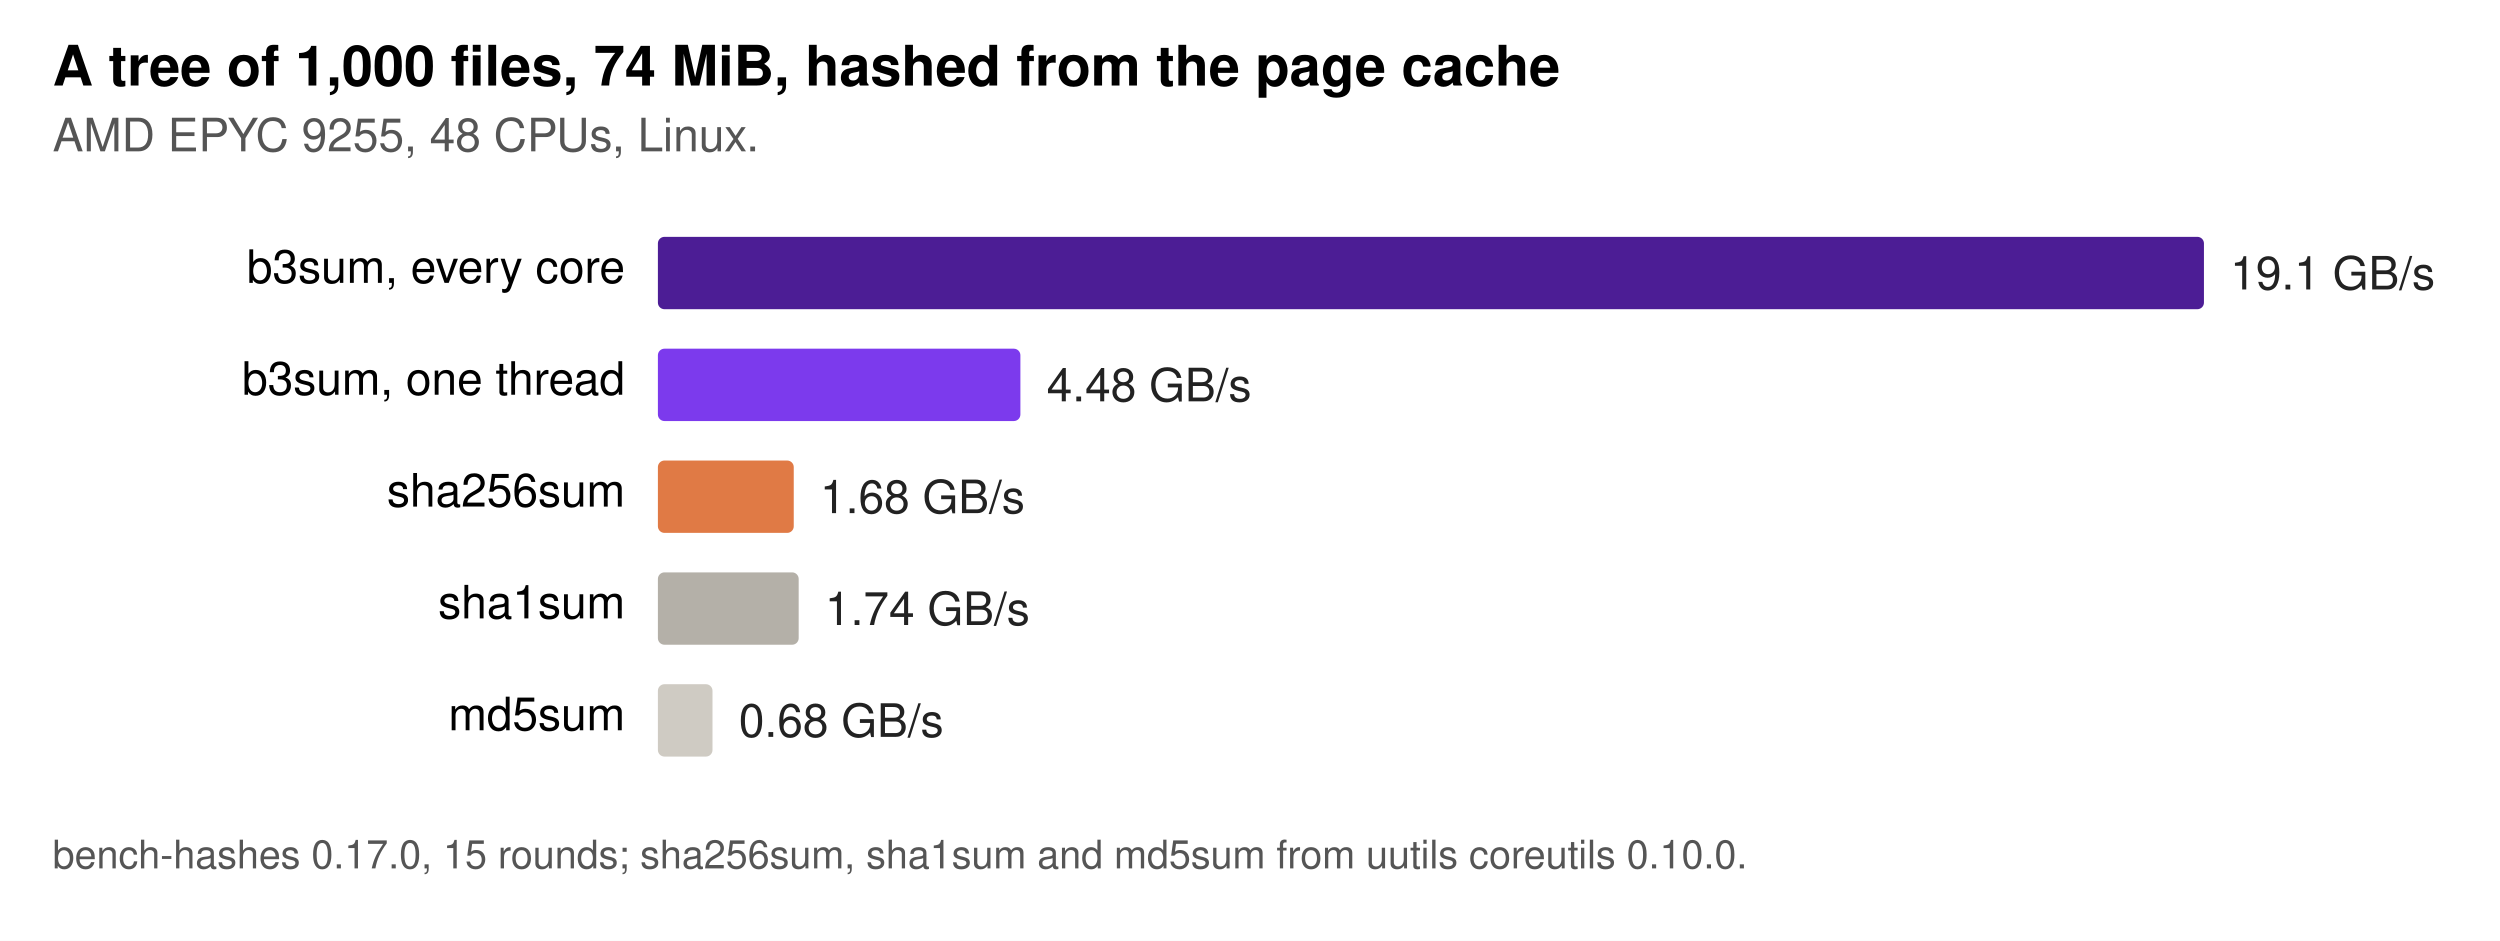
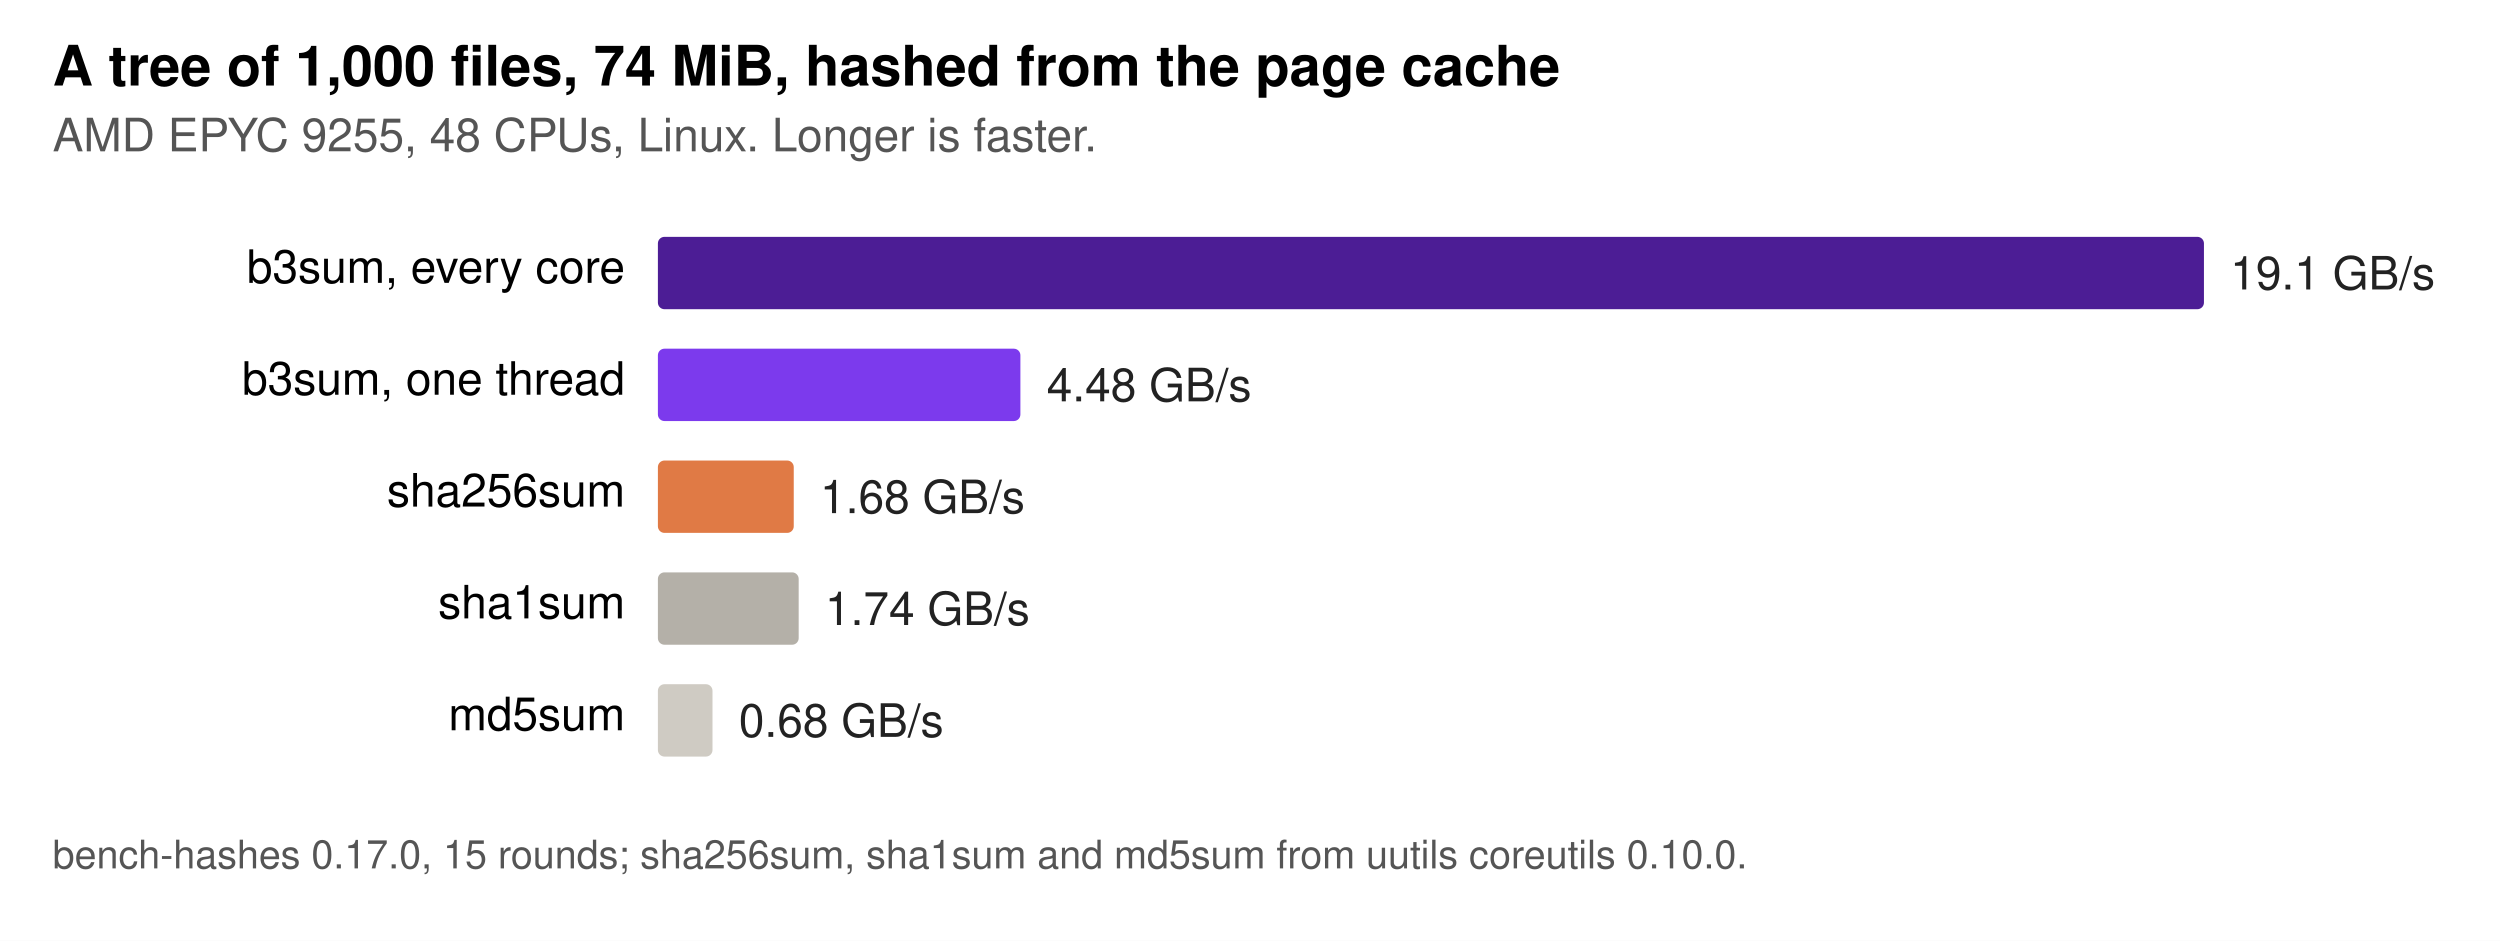
<svg xmlns="http://www.w3.org/2000/svg" width="760" height="286" viewBox="0 0 760 286" font-family="-apple-system, Helvetica, Arial, sans-serif" font-size="14">
  <rect width="760" height="286" fill="white" />
  <text x="16" y="26" font-size="17" font-weight="bold">A tree of 1,000 files, 74 MiB, hashed from the page cache</text>
-   <text x="16" y="46" fill="#555">AMD EPYC 9255, 48 CPUs, Linux.</text>
+   <text x="16" y="46" fill="#555">AMD EPYC 9255, 48 CPUs, Linux. Longer is faster.</text>
  <text x="190" y="86" text-anchor="end">b3sum, every core</text>
  <rect x="200" y="72" width="470.0" height="22" fill="#4c1d95" rx="2" />
  <text x="678.0" y="88" fill="#222">19.1 GB/s</text>
  <text x="190" y="120" text-anchor="end">b3sum, one thread</text>
  <rect x="200" y="106" width="110.2" height="22" fill="#7c3aed" rx="2" />
  <text x="318.2" y="122" fill="#222">4.48 GB/s</text>
  <text x="190" y="154" text-anchor="end">sha256sum</text>
  <rect x="200" y="140" width="41.3" height="22" fill="#e07a45" rx="2" />
  <text x="249.3" y="156" fill="#222">1.68 GB/s</text>
  <text x="190" y="188" text-anchor="end">sha1sum</text>
  <rect x="200" y="174" width="42.8" height="22" fill="#b4b0a8" rx="2" />
  <text x="250.8" y="190" fill="#222">1.74 GB/s</text>
  <text x="190" y="222" text-anchor="end">md5sum</text>
  <rect x="200" y="208" width="16.6" height="22" fill="#cfcbc3" rx="2" />
  <text x="224.6" y="224" fill="#222">0.68 GB/s</text>
  <text x="16" y="264" fill="#555" font-size="12">bench-hashes 0.17.0, 15 rounds; sha256sum, sha1sum and md5sum from uutils coreutils 0.10.0.</text>
</svg>
